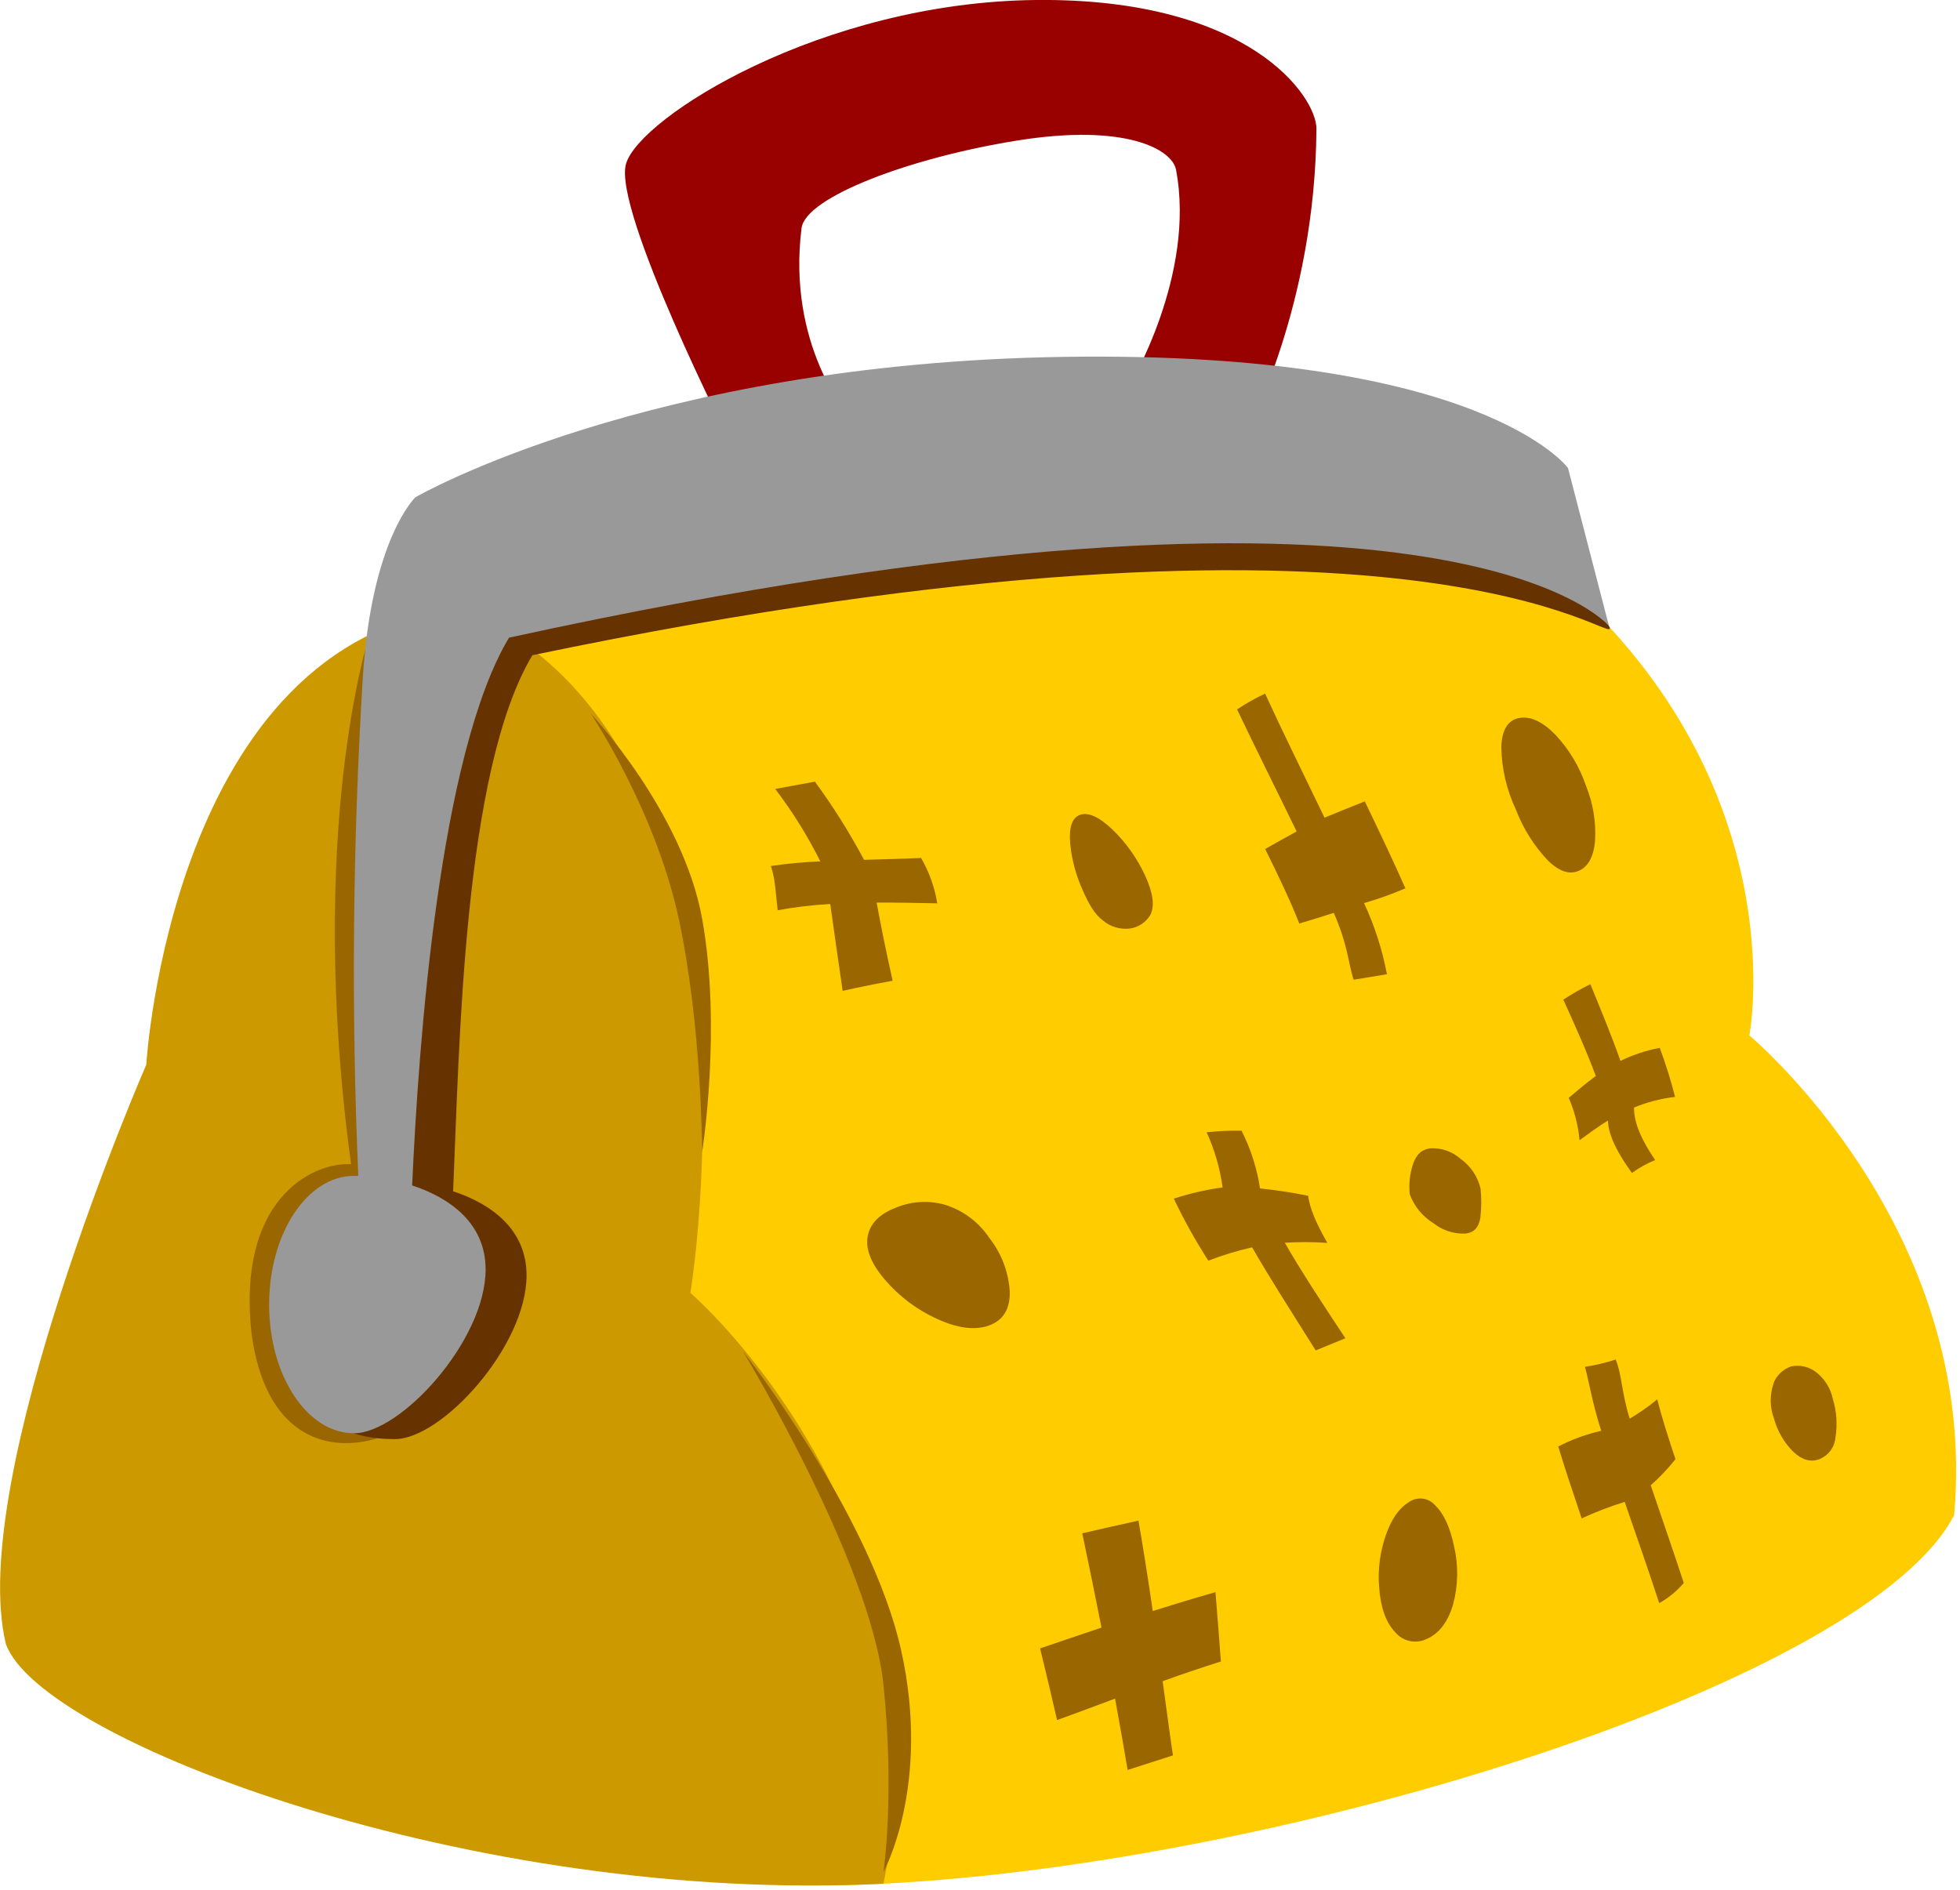
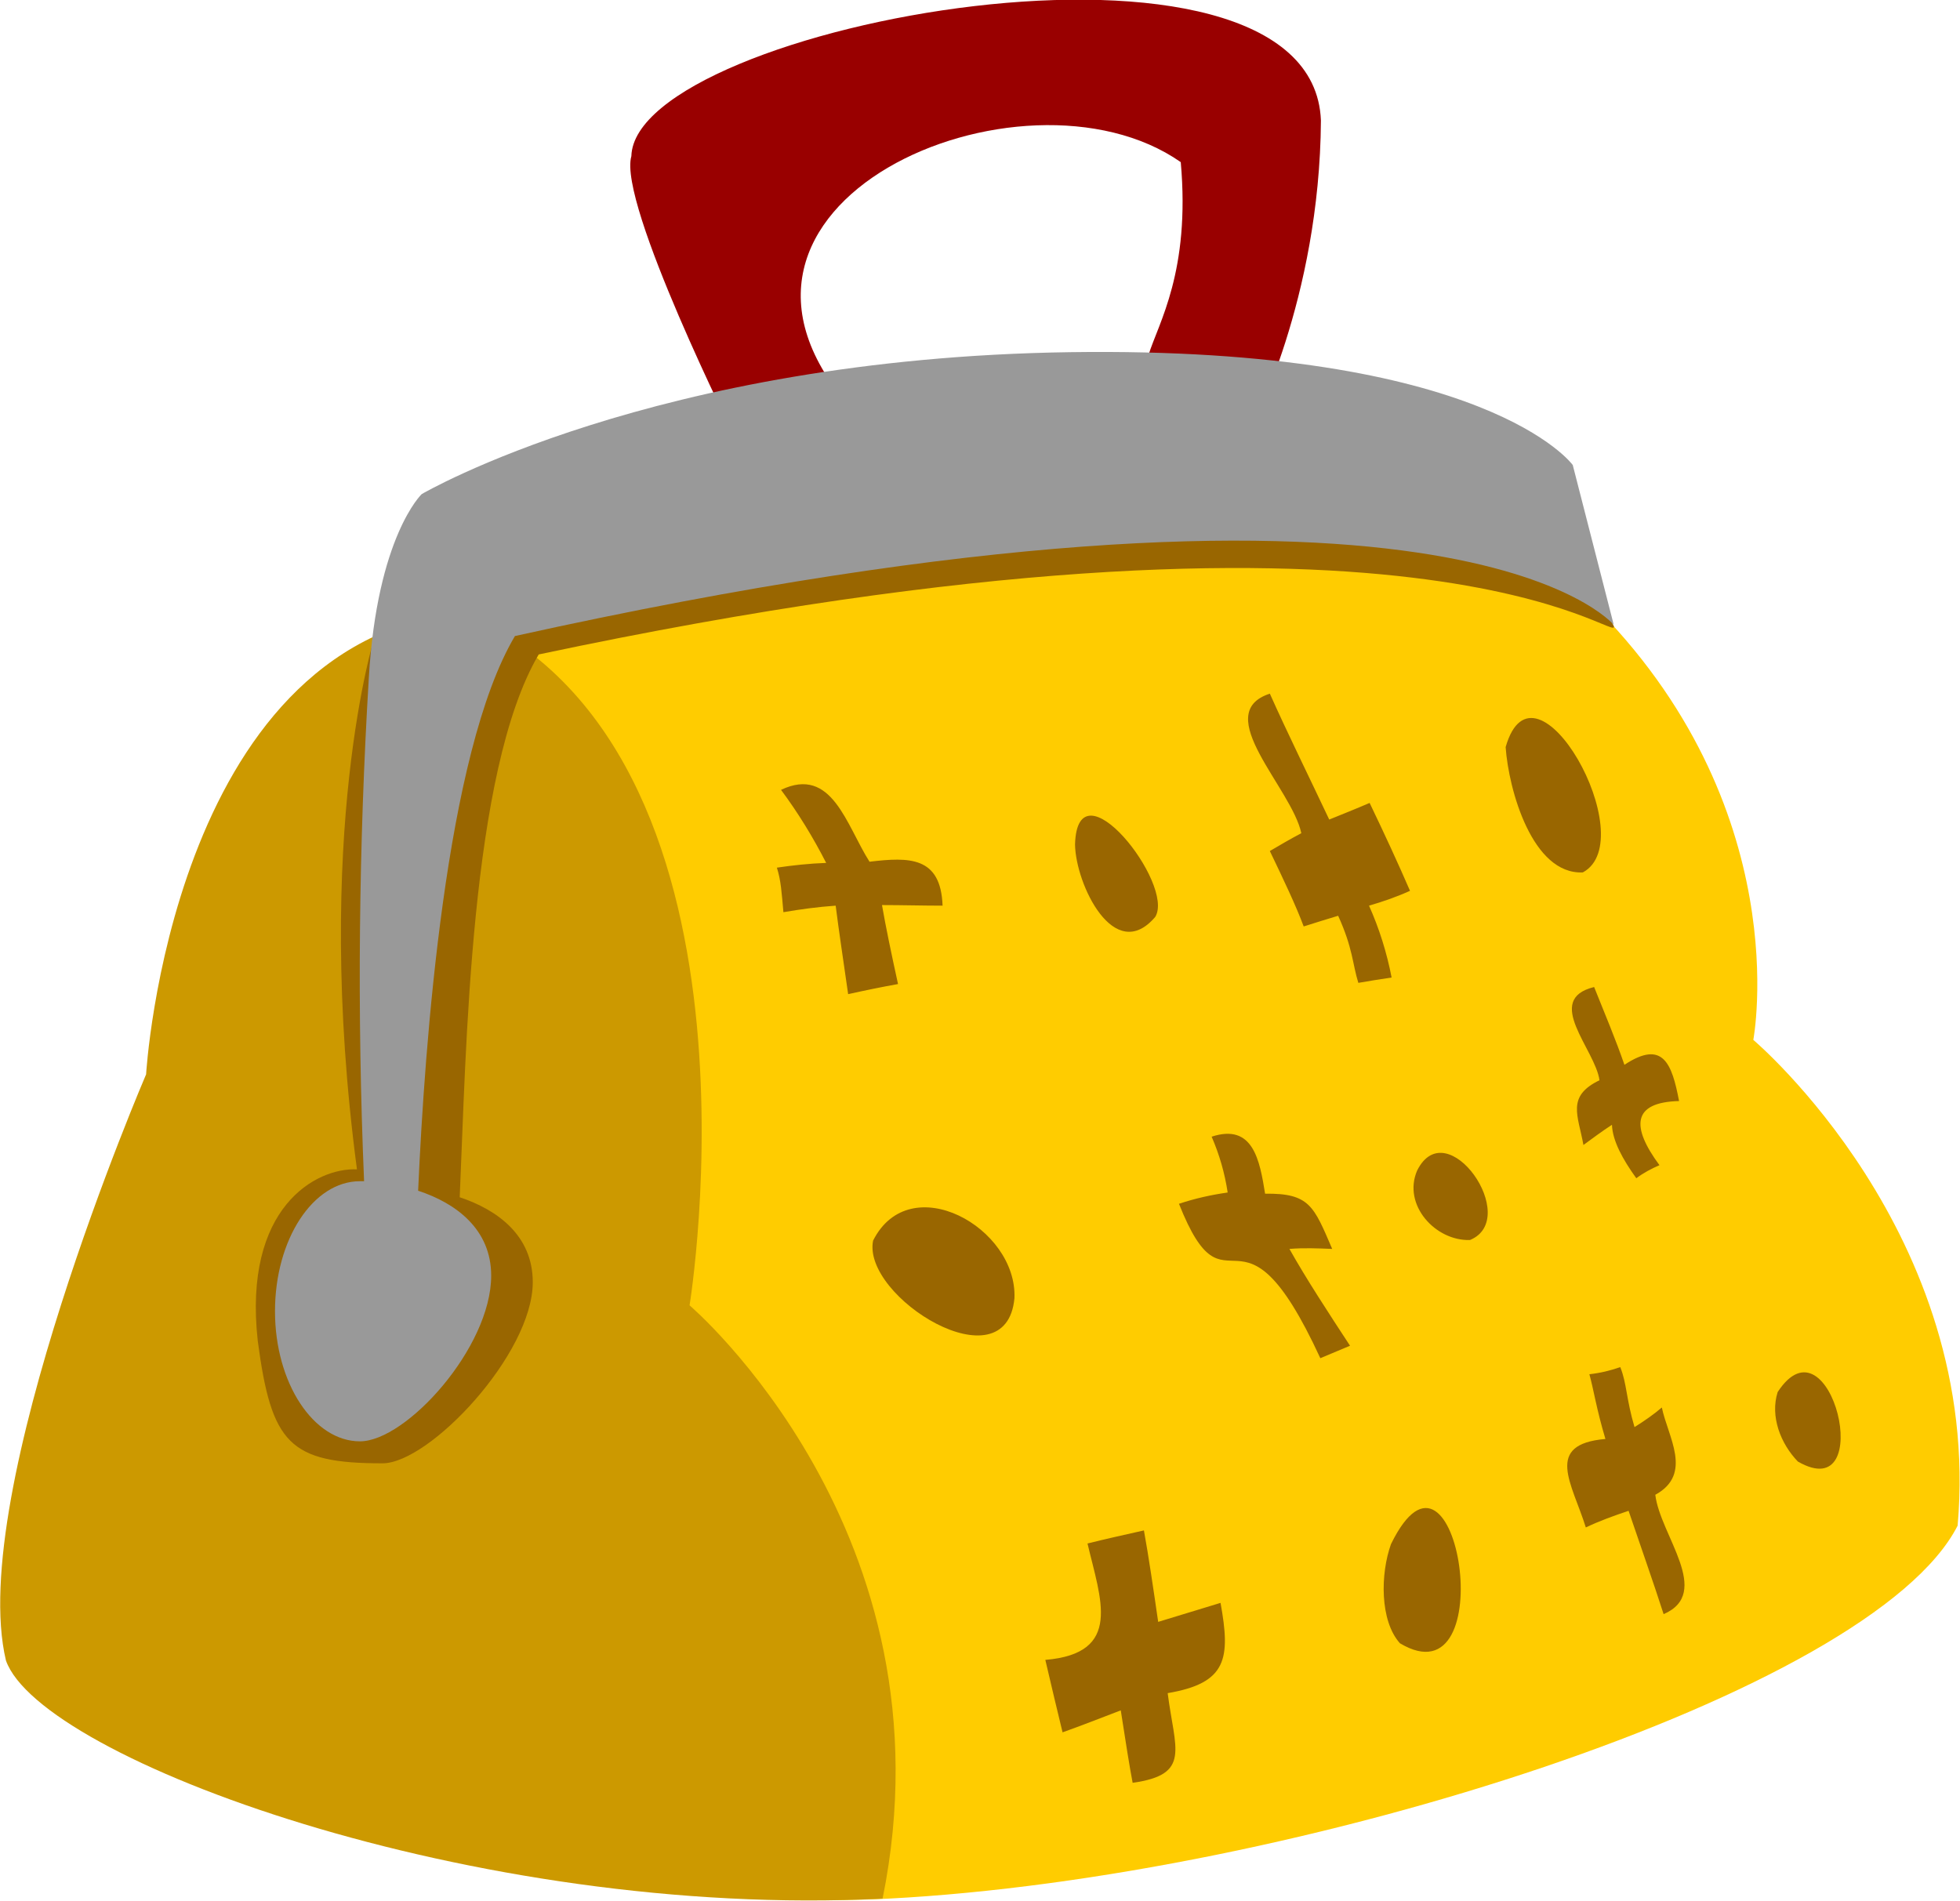
- <svg xmlns="http://www.w3.org/2000/svg" width="335" height="323" viewBox="0 0 335 323">
-   <path fill="#900" d="M145,71l-20,5s-20.3-40.075-18-48S140.383,0.4,177,0s48.03,16.6,48,22c-0.17,30.25-12,52-12,52l-20-8s11.445-18.987,8-37c-0.66-3.454-8.561-7.931-27-5-18.366,2.919-36.329,9.677-37,15C134.483,58.975,145,71,145,71Z" />
-   <path fill="#fc0" d="M79,104c-5.156,2.582-85.665,226.06,72,218,69.93-3.575,168.375-34.725,183-63,4.387-49.237-35-82-35-82s7.586-39.387-28-74C225.664,78.138,91.675,100.1,79,104Z" />
-   <path fill="#c90" d="M79,104c-49.723,5.362-54,78-54,78S-5.825,252.725,1,281c5.85,16.575,80.07,44.575,150,41,12.734-61.744-33-101-33-101S133.674,127.341,79,104Z" />
-   <path fill="#960" d="M63,109s-10.667,33.333-3,90c-7-.333-19.538,6.39-17,29,2.333,17.333,12.667,20.333,21,18s3-71,3-71Z" />
-   <path fill="#630" d="M91,112c-11.86,19.768-12.472,67.085-13.552,91.639C83.912,205.753,90,210.126,90,218c0,12.15-14.492,28-22.5,28S52,243.15,52,231s7.492-29,15.5-29c0.235,0,.492.015,0.737,0.022C67.481,184.474,70.729,174.358,73,139c1.463-23.887,14-34,14-34s22.621-29.95,94-31,64,8,64,8,26.965,18.335,30.122,25.25C276.4,110.888,243.065,80.31,91,112Z" />
-   <path fill="#999" d="M87,109c-11.86,19.768-15.472,69.085-16.552,93.639C76.912,204.753,83,209.126,83,217c0,12.15-14.492,28-22.5,28S46,235.15,46,223s6.492-22,14.5-22c0.235,0,.492.015,0.737,0.022A820.1,820.1,0,0,1,62,116c1.462-23.888,9-31,9-31s39.621-22.95,111-24,86,19,86,19l7,27S247.87,73.9,87,109Z" />
-   <path fill="#960" d="M151,320c0.008,0.006,1.949-13.2,0-32-2.172-20.952-24-57-24-57s21.8,27.8,27,51S151,320,151,320Z" />
-   <path fill="#960" d="M120,197s-0.01-21.474-4-40-15-35-15-35,15.693,16.735,19,35C123.4,175.773,120,197,120,197Z" />
-   <path fill="#960" d="M144.024,169.375c2.76-.616,5.642-1.2,8.545-1.725-1.128-5.042-2.091-9.806-2.731-13.362,3.421-.018,6.913.053,10.352,0.124a22.4,22.4,0,0,0-2.765-7.754c-3.228.15-6.519,0.231-9.743,0.318a110.151,110.151,0,0,0-8.395-13.361c-2.337.439-4.621,0.847-6.787,1.247a78.406,78.406,0,0,1,7.709,12.379,82.5,82.5,0,0,0-8.457.791c0.741,2.174.787,4.234,1.165,7.566a70.666,70.666,0,0,1,8.987-1.069c0.562,3.957,1.293,9.262,2.12,14.846m38.881-25.261a25.134,25.134,0,0,0,2.148,8.058c1.128,2.612,2.174,4.217,3.507,5.221a6.083,6.083,0,0,0,4.546,1.332,4.85,4.85,0,0,0,3.54-2.384c0.719-1.517.447-3.7-.932-6.694a26.235,26.235,0,0,0-5.636-7.91c-2.257-2.123-4.1-2.947-5.476-2.445-1.391.487-1.9,2.166-1.695,4.824m48.5,23.352c1.765-.294,3.63-0.606,5.648-0.937a52.047,52.047,0,0,0-3.911-12.155,59.781,59.781,0,0,0,7.06-2.529c-1.943-4.432-4.392-9.581-6.936-14.862-2.382.953-4.7,1.874-6.882,2.786-3.46-7.186-7.207-14.765-10.158-21.206a36.259,36.259,0,0,0-4.787,2.7c3.062,6.47,6.813,13.915,10.177,20.866-1.888,1.011-3.649,2.028-5.379,3,2.369,4.762,4.456,9.194,5.834,12.736,1.906-.554,3.842-1.163,5.9-1.824,2.433,5.649,2.4,8.226,3.344,11.329M256.6,127.719a26.133,26.133,0,0,0,2.489,10.665,26.26,26.26,0,0,0,5.517,8.751c2,1.914,3.655,2.375,5.209,1.736,1.541-.656,2.514-2.24,2.8-5a21.555,21.555,0,0,0-1.54-9.549,24.079,24.079,0,0,0-5.252-8.755c-2.195-2.227-4.26-3.178-6.143-2.84s-2.981,1.923-3.082,4.993M148.362,211.051c-0.539,2.3.439,4.806,2.847,7.66a25.64,25.64,0,0,0,8.953,6.742c3.49,1.585,6.436,2,8.87,1.125s3.617-2.8,3.554-5.8a16.33,16.33,0,0,0-3.458-9.118,14.142,14.142,0,0,0-7.42-5.66,12.708,12.708,0,0,0-8.26.311c-2.676.984-4.539,2.447-5.086,4.741m76.514,19.786c1.712-.688,3.395-1.4,5.074-2.081-3.67-5.557-7.5-11.332-10.347-16.321a56.009,56.009,0,0,1,7.269.02c-1.81-3.145-3.049-5.946-3.28-8.05a82.57,82.57,0,0,0-8.227-1.255,32.839,32.839,0,0,0-3.156-9.866,44.644,44.644,0,0,0-5.97.271,33.439,33.439,0,0,1,2.721,9.421,47.421,47.421,0,0,0-8.333,1.918,95.18,95.18,0,0,0,5.9,10.606,52.625,52.625,0,0,1,7.48-2.284c3.115,5.413,7.125,11.662,10.872,17.621m16.592-31.714a12.066,12.066,0,0,0-.514,5.033,9.841,9.841,0,0,0,4.082,4.961,8.154,8.154,0,0,0,5.445,1.744c1.616-.2,2.284-1.182,2.541-2.749a22.964,22.964,0,0,0,.029-4.937,8.632,8.632,0,0,0-3.358-5.043,7.208,7.208,0,0,0-5.235-1.837c-1.6.2-2.467,1.2-2.99,2.828m37.453,1.378a19.715,19.715,0,0,1,3.975-2.208c-2.246-3.285-3.652-6.3-3.608-8.977a26.554,26.554,0,0,1,7.01-1.816,83.466,83.466,0,0,0-2.615-8.379,26.133,26.133,0,0,0-6.715,2.228c-1.432-4.068-3.312-8.636-5.146-13.113a42.912,42.912,0,0,0-4.626,2.642c2.055,4.523,4.093,9.077,5.549,13.057-1.633,1.188-3.121,2.472-4.625,3.73a23.49,23.49,0,0,1,1.85,7.242c1.573-1.146,3.14-2.3,4.846-3.366,0.1,2.661,1.761,5.714,4.105,8.96M192.733,302.554c2.6-.831,5.2-1.681,7.75-2.49-0.465-3.006-1.061-7.54-1.764-12.688,3.414-1.221,6.786-2.371,9.955-3.361-0.291-3.82-.6-7.891-0.927-11.854-3.389.965-7.03,2.062-10.716,3.223-0.813-5.553-1.675-11.027-2.444-15.448-3.2.7-6.448,1.431-9.611,2.167,0.993,4.711,2.172,10.425,3.294,16.122-3.648,1.212-7.2,2.427-10.5,3.551,1.048,4.3,2.056,8.521,2.9,12.252,3.17-1.141,6.51-2.4,9.913-3.669,0.945,5.126,1.7,9.51,2.148,12.195m44.191-40.308a21.859,21.859,0,0,0-1.2,9.121c0.241,3.321,1.1,5.884,2.688,7.585a4.492,4.492,0,0,0,5.493,1.187c2.028-.9,3.575-2.833,4.465-5.909a20.357,20.357,0,0,0,.182-9.8c-0.695-3.388-1.81-5.746-3.277-7.132a3.353,3.353,0,0,0-4.492-.511c-1.585.968-2.857,2.7-3.86,5.461m46.666,11.787a15.007,15.007,0,0,0,4.2-3.446c-1.694-5.211-3.765-11.112-5.643-16.7a33.666,33.666,0,0,0,4.225-4.459c-1.252-3.733-2.365-7.269-3.119-10.23a34.145,34.145,0,0,1-4.708,3.3c-1.451-4.705-1.3-7.439-2.394-10.107a32.61,32.61,0,0,1-5.249,1.253c0.694,2.48,1.185,5.945,2.777,10.938a30.782,30.782,0,0,0-7.345,2.681c1.132,3.723,2.538,7.96,4.007,12.287a59.659,59.659,0,0,1,7.354-2.819c2,5.843,4.17,11.981,5.9,17.305m19.532-37.523a8.9,8.9,0,0,0,.079,5.968,12.731,12.731,0,0,0,3.351,5.722c1.491,1.374,2.9,1.753,4.314,1.26a4.4,4.4,0,0,0,2.851-3.789,14.478,14.478,0,0,0-.451-6.522,7.784,7.784,0,0,0-2.713-4.478,5.187,5.187,0,0,0-4.418-1.1A4.943,4.943,0,0,0,303.1,236.5" />
+ <svg xmlns="http://www.w3.org/2000/svg" viewBox="0 0 330 320">
+   <path fill="#900" d="M143.7,69.2c0,0-19.7,5-19.7,5s-20-40-17.7-47.9c0.6-22.2,114.7-43.2,116.1-6c-0.2,30.2-11.8,51.9-11.8,51.9 c-33.5-10.2-8.5-8-11.8-44.9C172.2,8.7,112.3,34.4,143.7,69.2z" />
+   <path fill="#FC0" d="M78.8,102.2c-5.1,2.6-84.3,225.5,70.8,217.5c68.8-3.6,165.6-34.6,180-62.8c4.3-49.1-34.4-81.8-34.4-81.8 s7.5-39.3-27.5-73.8C223.1,76.4,91.3,98.3,78.8,102.2z" />
+   <path fill="#C90" d="M77.7,103.1c-48.9,5.3-53.1,77.8-53.1,77.8S-5.7,251.4,1,279.6c5.8,16.5,78.8,43.6,147.6,40.1 c12.5-61.6-32.5-99.9-32.5-99.9S131.5,126.3,77.7,103.1z" />
+   <path fill="#960" d="M271.7,105.4c-3.1-6.9-38.8-31.2-38.8-31.2L63.1,107.1c0,0-10.5,33.3-3,89.8c-6.9-0.3-19.2,6.4-16.7,28.9 c2.3,17.3,5.3,20.6,21,20.6c7.9,0,25.3-18.4,25.3-30.5c0-7.9-6-12.2-12.3-14.3c1.1-24.5,1.7-71.7,13.3-91.4 C240.2,78.5,273,109,271.7,105.4z" />
+   <path fill="#999" d="M86.7,107.1c-11.7,19.7-15.2,68.9-16.3,93.4c6.4,2.1,12.3,6.5,12.3,14.3c0,12.1-14.3,27.9-22.1,27.9 s-14.3-9.8-14.3-21.9c0-12.1,6.4-21.9,14.3-21.9c0.2,0,0.5,0,0.7,0c-1.2-28.3-0.9-56.6,0.8-84.8c1.4-23.8,8.9-30.9,8.9-30.9 s39-22.9,109.2-23.9s84.6,19,84.6,19l6.9,26.9C271.6,105.2,244.9,72.1,86.7,107.1z" />
+   <path fill="#960" d="M142.8,167.4c2.7-0.6,5.6-1.2,8.4-1.7c-1.1-5-2.1-9.8-2.7-13.3c3.4,0,6.8,0.1,10.2,0.1 c-0.3-8.3-5.6-8.2-12.3-7.4c-3.9-6.1-6.3-16.2-14.9-12.1c2.9,3.9,5.4,8,7.6,12.3c-2.8,0.1-5.6,0.4-8.3,0.8c0.7,2.2,0.8,4.2,1.1,7.5 c2.9-0.5,5.9-0.9,8.8-1.1C141.2,156.5,142,161.8,142.8,167.4 M181,142.2c0.1,6.7,6.6,20.3,13.5,12.2 C197.9,148.9,181.4,128,181,142.2 M228.7,165.5c1.7-0.3,3.6-0.6,5.6-0.9c-0.8-4.2-2.1-8.3-3.8-12.1c2.4-0.7,4.7-1.5,6.9-2.5 c-1.9-4.4-4.3-9.6-6.8-14.8c-2.3,1-4.6,1.9-6.8,2.8c-3.4-7.2-7.1-14.7-10-21.2c-10.1,3.3,3.7,15.9,5.3,23.5c-1.9,1-3.6,2-5.3,3 c2.3,4.8,4.4,9.2,5.7,12.7c1.9-0.6,3.8-1.2,5.8-1.8C227.8,159.7,227.7,162.3,228.7,165.5 M253.5,125.8c0.5,7.2,4.5,21.5,13,21.1 C276.7,141.4,258.4,108.7,253.5,125.8 M147,208.9c-1.9,9.5,22.4,24.6,23.8,9.7C171.3,206.7,153.2,196.6,147,208.9 M222.3,228.7 c1.7-0.7,3.3-1.4,5-2.1c-3.6-5.5-7.4-11.3-10.2-16.3c2.4-0.2,4.8-0.1,7.2,0c-3.1-7.2-3.8-9.4-11.3-9.3c-0.9-5.6-2-11.9-9-9.6 c1.3,3,2.2,6.1,2.7,9.4c-2.8,0.4-5.5,1-8.2,1.9C206.7,223.4,208.6,199,222.3,228.7 M238.6,197.1c-2.5,5.8,3.1,11.9,8.9,11.7 C256.2,205.2,243.6,187.1,238.6,197.1 M275.5,198.4c1.2-0.9,2.5-1.6,3.9-2.2c-4.8-6.5-4.6-10.6,3.3-10.8c-1.2-6.3-2.7-10.4-9.2-6.1 c-1.4-4.1-3.3-8.6-5.1-13.1c-8.6,2.1,0.2,10.5,0.9,15.7c-5.6,2.7-3.6,5.9-2.7,10.9c1.5-1.1,3.1-2.3,4.8-3.4 C271.5,192.1,273.2,195.2,275.5,198.4 M190.7,300.2c9.9-1.4,7.1-5.6,5.9-15.1c10-1.7,10.6-5.8,8.9-15.2c-3.3,1-6.9,2.1-10.5,3.2 c-0.8-5.5-1.6-11-2.4-15.4c-3.1,0.7-6.3,1.4-9.5,2.2c2.2,9.4,6,18.5-7.1,19.6c1,4.3,2,8.5,2.9,12.2c3.1-1.1,6.4-2.4,9.8-3.7 C189.5,293.2,190.2,297.6,190.7,300.2 M234.2,260c-1.8,5-1.9,12.9,1.5,16.7C253.1,287.1,245.4,237.1,234.2,260 M280.1,271.8 c8.3-3.6-0.6-13.3-1.4-20.1c6.4-3.5,2.1-9.8,1.1-14.7c-1.4,1.2-3,2.3-4.6,3.3c-1.4-4.7-1.3-7.4-2.4-10.1c-1.7,0.6-3.4,1-5.2,1.2 c0.7,2.5,1.2,5.9,2.7,10.9c-10.4,0.9-5.6,7.5-3.3,14.9c2.3-1.1,4.8-2,7.2-2.8C276.2,260.3,278.4,266.5,280.1,271.8 M299.3,234.4 c-1.3,4.1,0.5,8.7,3.4,11.7C316.2,253.9,308.2,220.8,299.3,234.4" />
</svg>
